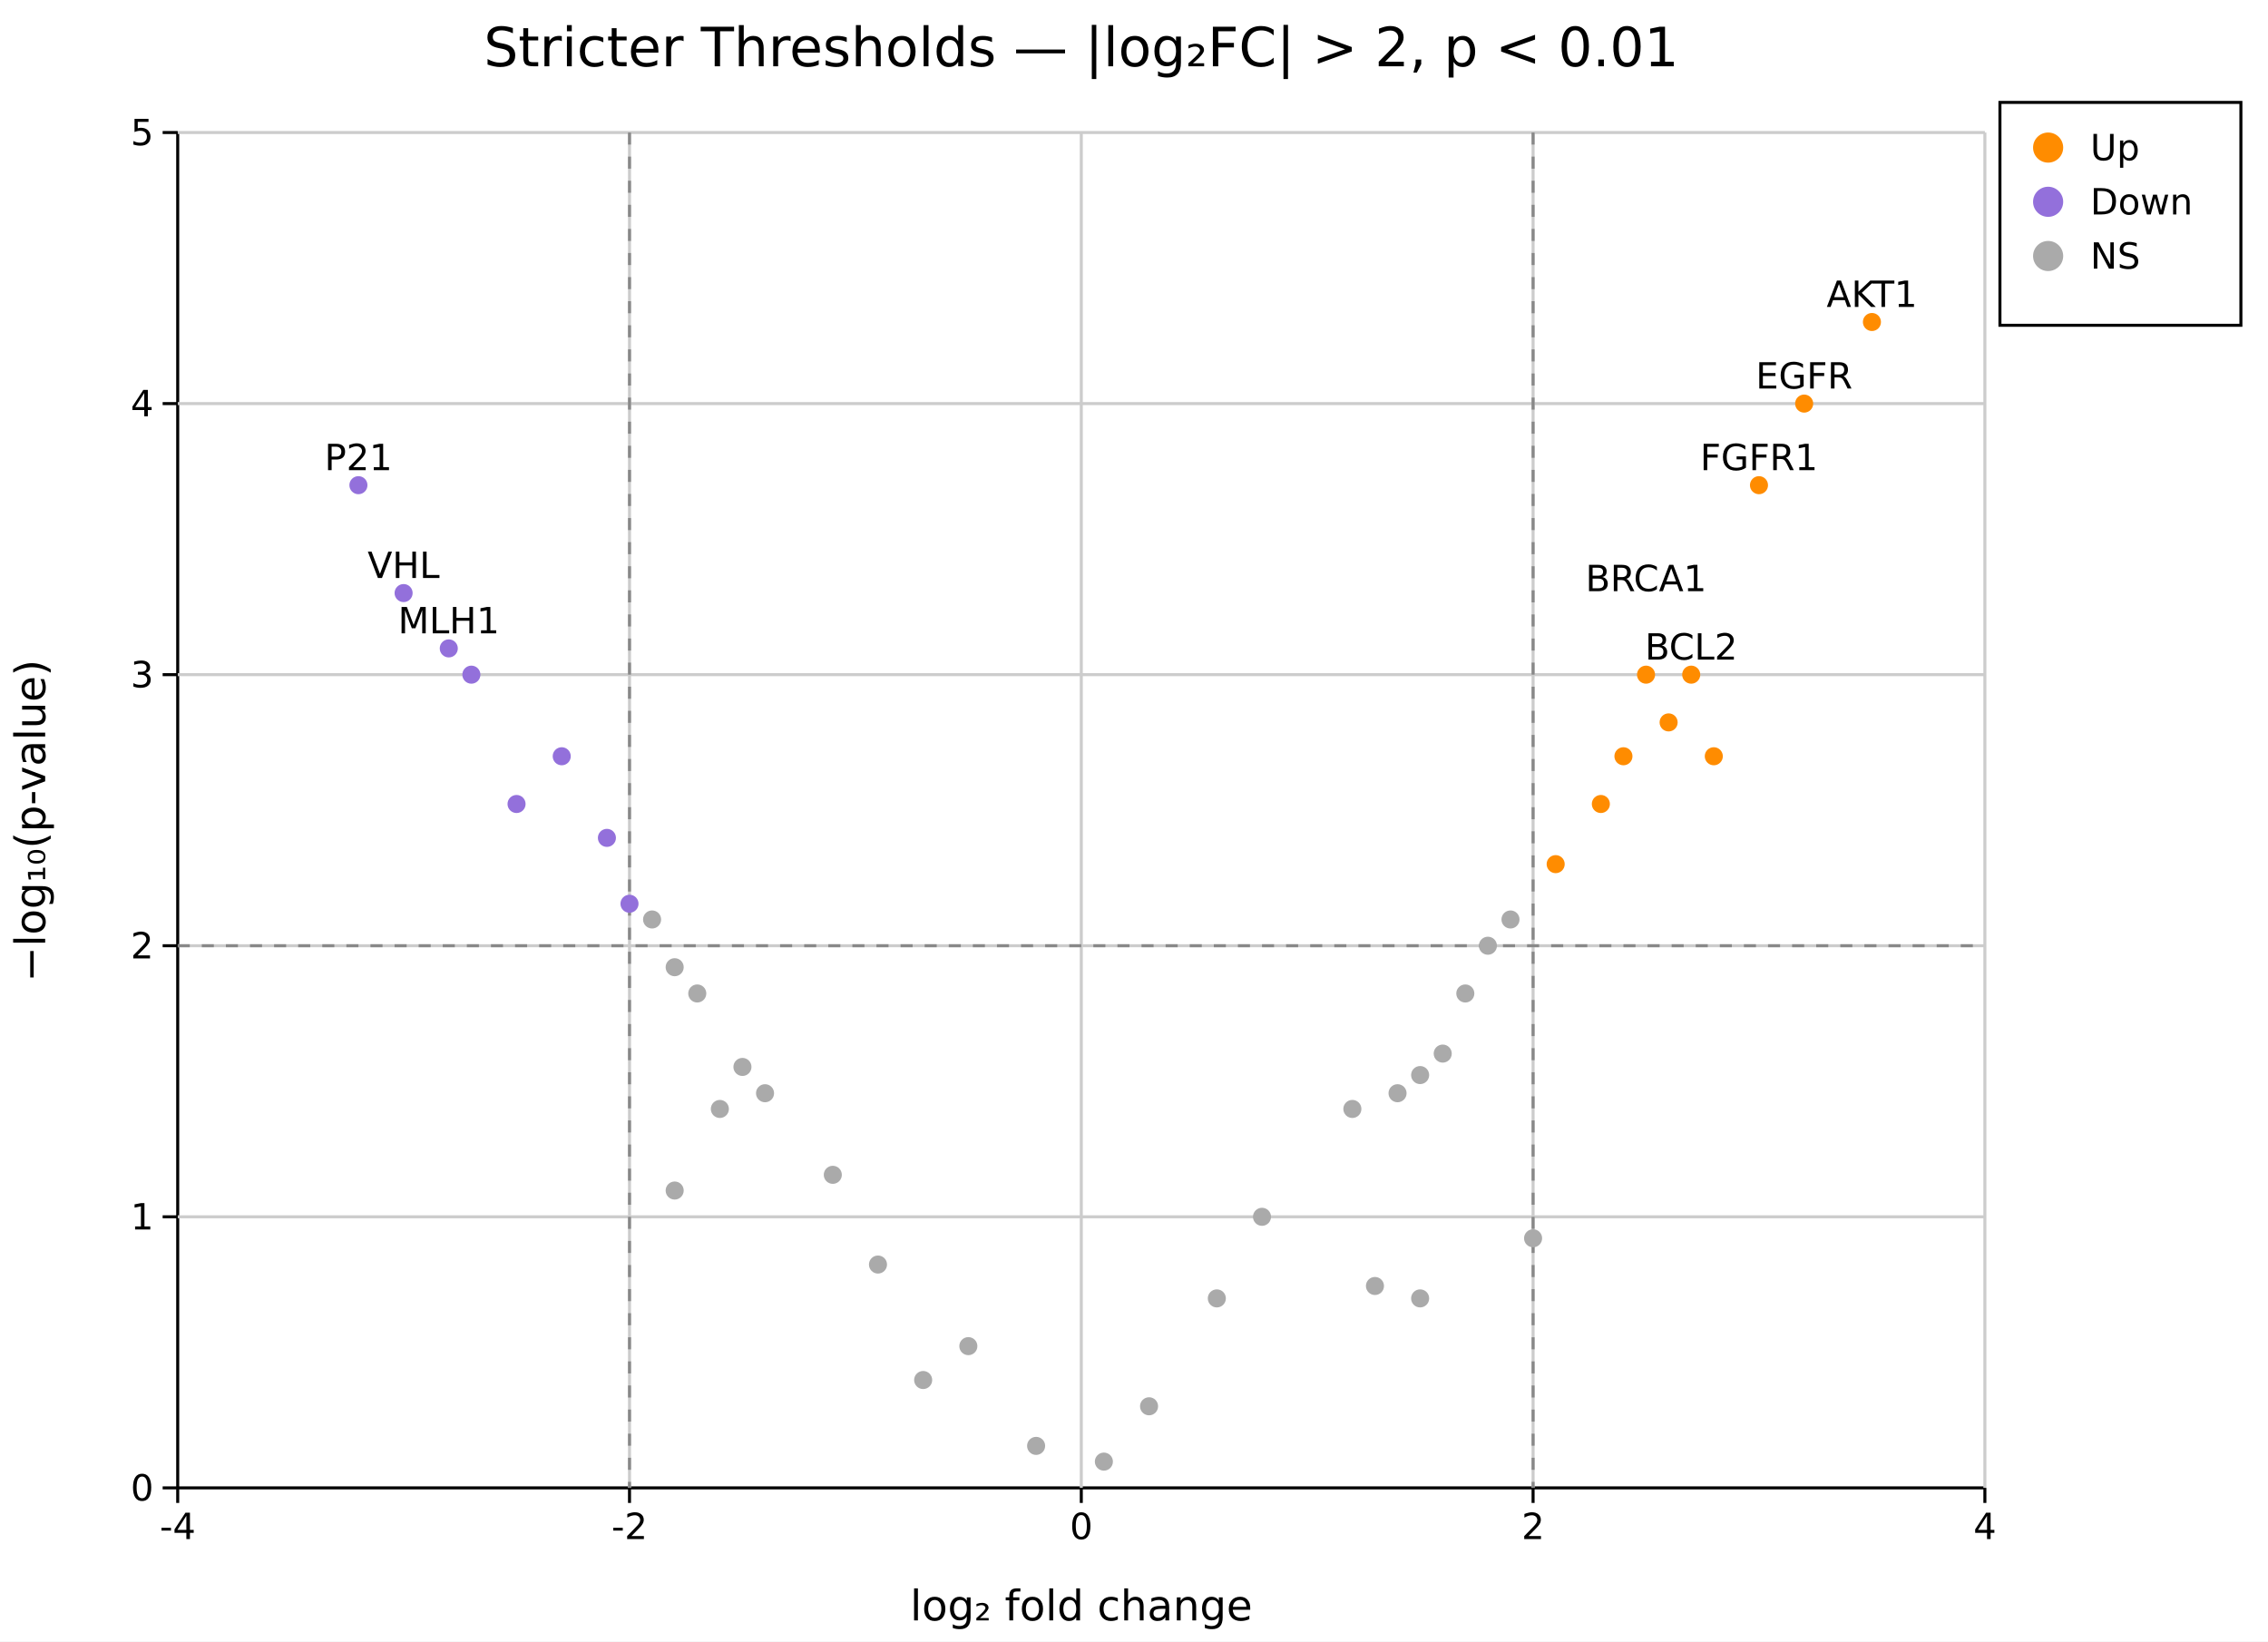
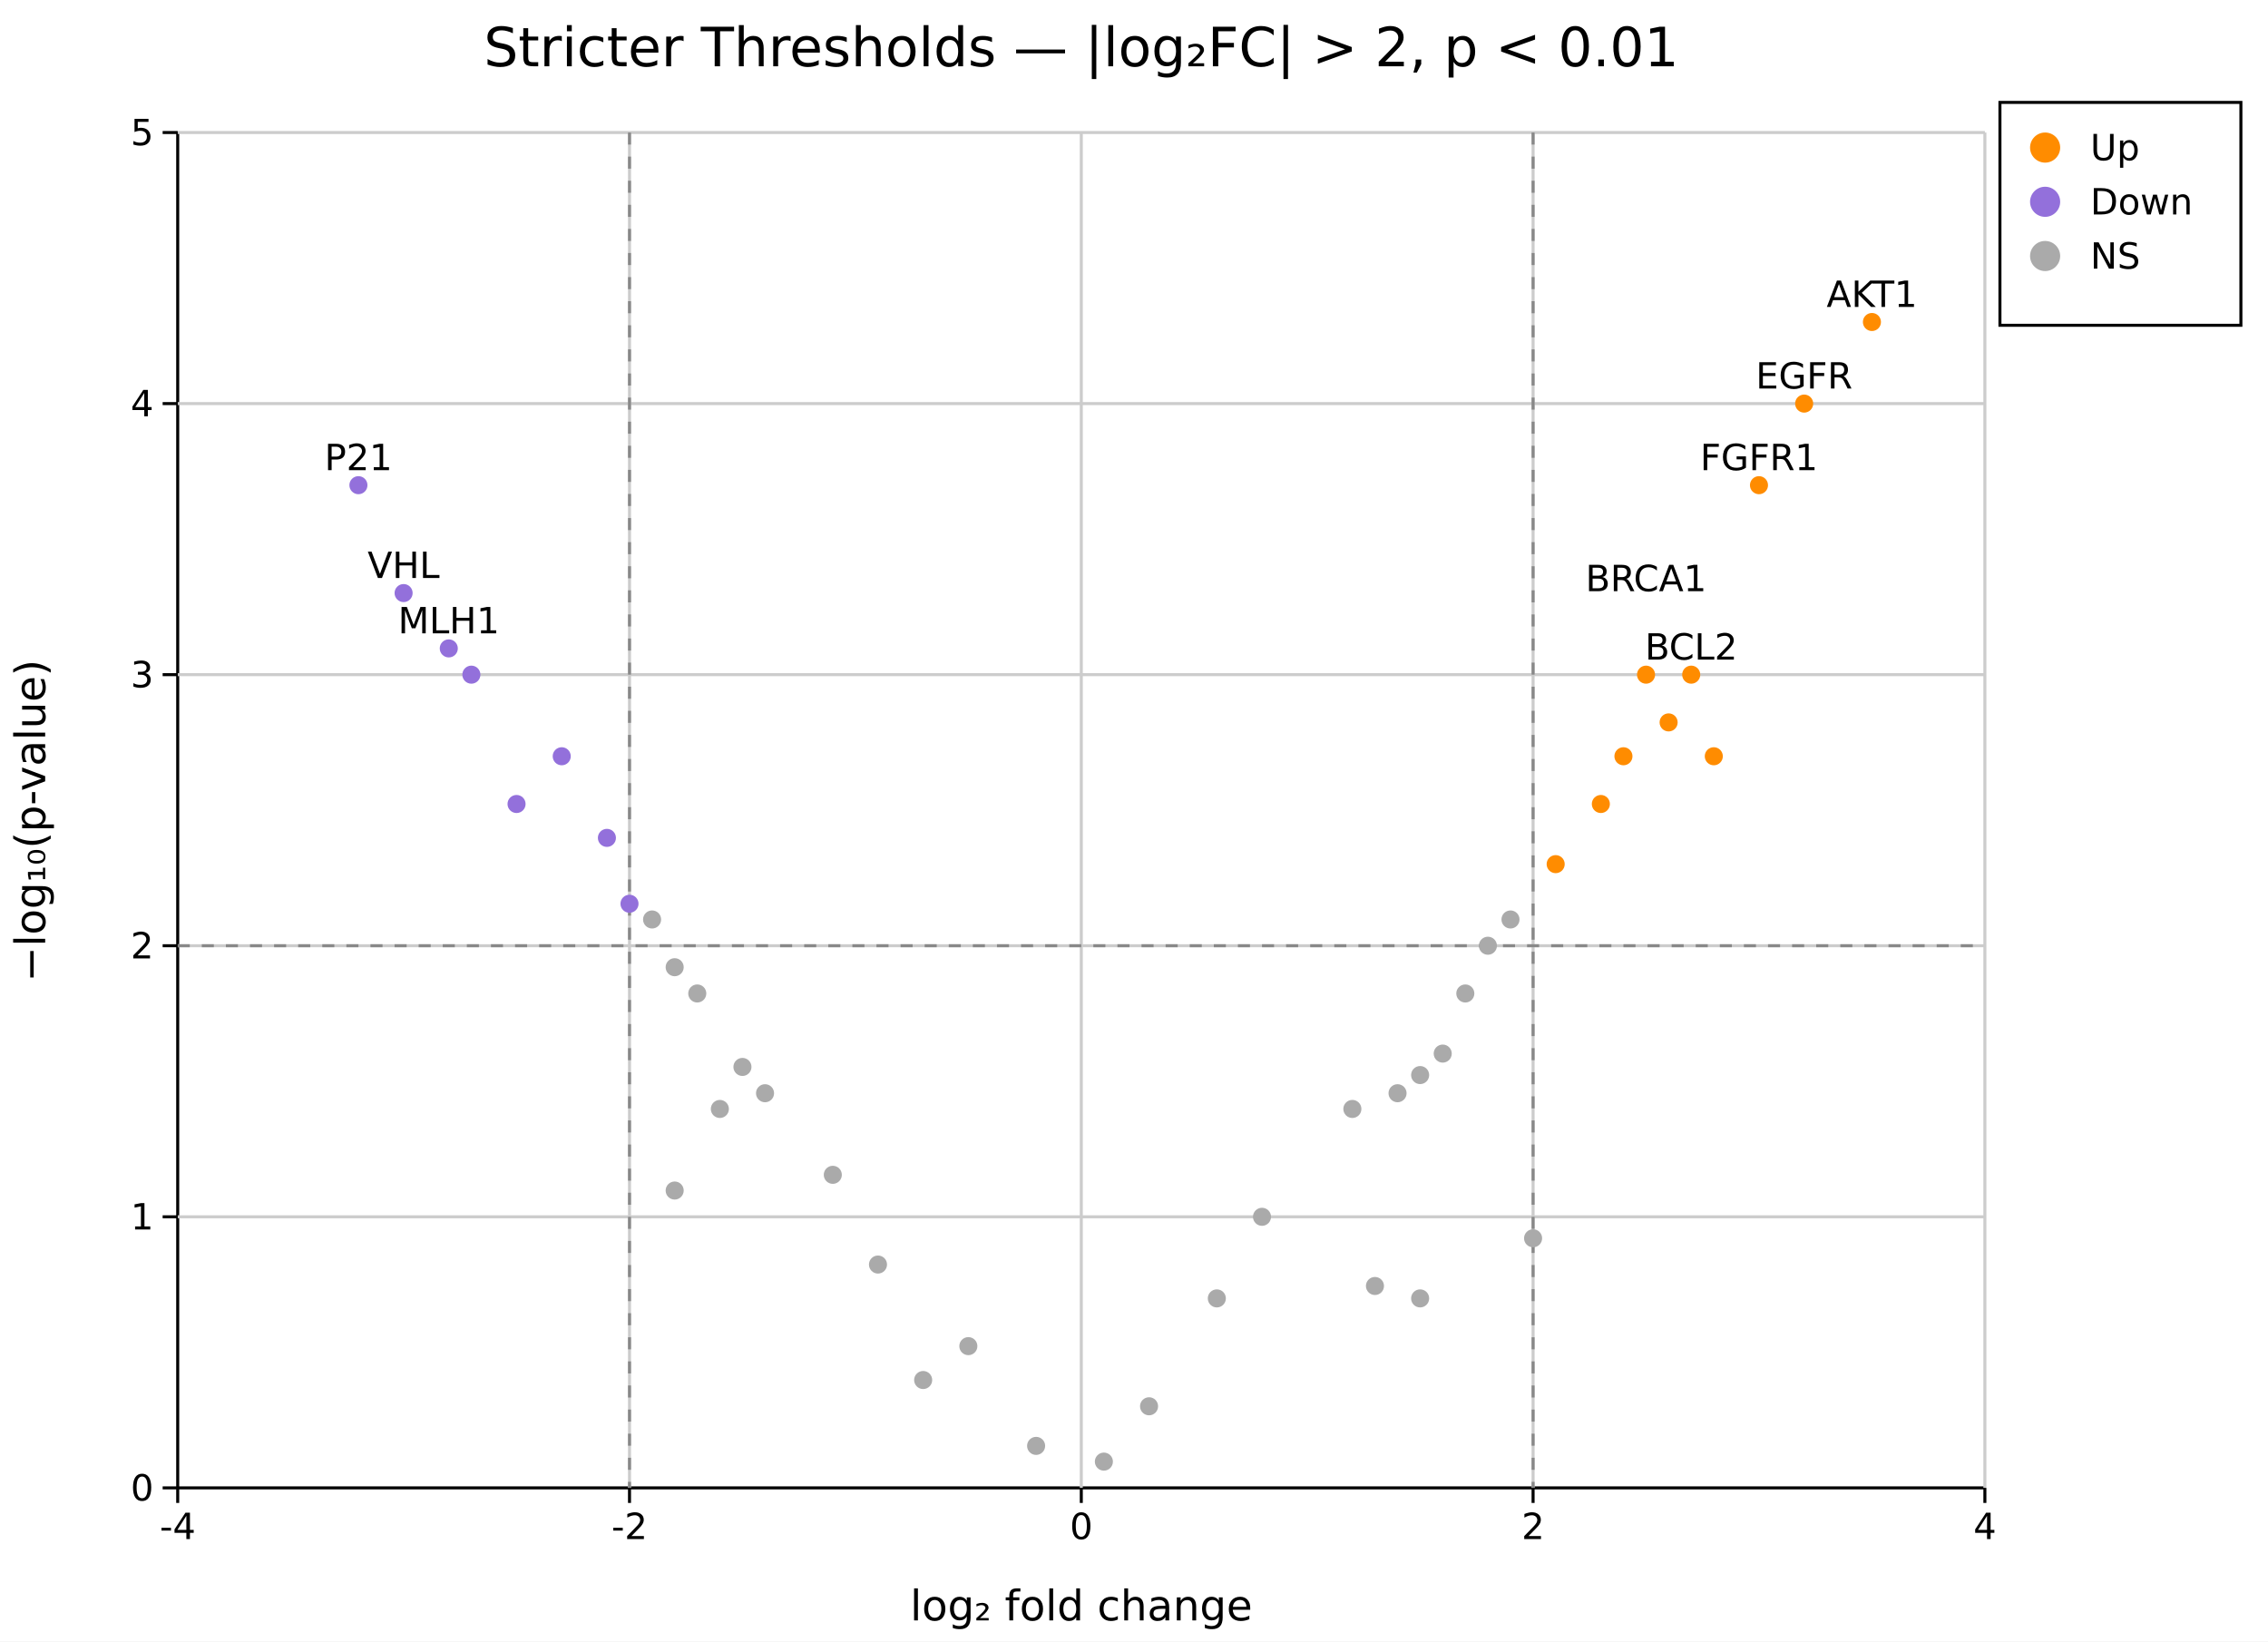
<svg xmlns="http://www.w3.org/2000/svg" width="753" height="545" font-family="DejaVu Sans, Liberation Sans, Arial, sans-serif" fill="black">
  <rect width="100%" height="100%" fill="white" />
  <line x1="59" y1="494" x2="659" y2="494" stroke="#000000" stroke-width="1" />
  <line x1="59" y1="44" x2="59" y2="494" stroke="#000000" stroke-width="1" />
  <line x1="209" y1="44" x2="209" y2="494" stroke="#cccccc" stroke-width="1" />
  <line x1="359" y1="44" x2="359" y2="494" stroke="#cccccc" stroke-width="1" />
  <line x1="509" y1="44" x2="509" y2="494" stroke="#cccccc" stroke-width="1" />
  <line x1="659" y1="44" x2="659" y2="494" stroke="#cccccc" stroke-width="1" />
  <line x1="59" y1="404" x2="659" y2="404" stroke="#cccccc" stroke-width="1" />
  <line x1="59" y1="314" x2="659" y2="314" stroke="#cccccc" stroke-width="1" />
  <line x1="59" y1="224" x2="659" y2="224" stroke="#cccccc" stroke-width="1" />
  <line x1="59" y1="134" x2="659" y2="134" stroke="#cccccc" stroke-width="1" />
  <line x1="59" y1="44" x2="659" y2="44" stroke="#cccccc" stroke-width="1" />
  <line x1="59" y1="494" x2="59" y2="499" stroke="#000000" stroke-width="1" />
  <text x="59" y="511" font-size="12" text-anchor="middle">-4</text>
  <line x1="209" y1="494" x2="209" y2="499" stroke="#000000" stroke-width="1" />
  <text x="209" y="511" font-size="12" text-anchor="middle">-2</text>
  <line x1="359" y1="494" x2="359" y2="499" stroke="#000000" stroke-width="1" />
  <text x="359" y="511" font-size="12" text-anchor="middle">0</text>
  <line x1="509" y1="494" x2="509" y2="499" stroke="#000000" stroke-width="1" />
  <text x="509" y="511" font-size="12" text-anchor="middle">2</text>
  <line x1="659" y1="494" x2="659" y2="499" stroke="#000000" stroke-width="1" />
  <text x="659" y="511" font-size="12" text-anchor="middle">4</text>
  <line x1="54" y1="494" x2="59" y2="494" stroke="#000000" stroke-width="1" />
  <text x="51" y="498.2" font-size="12" text-anchor="end">0</text>
  <line x1="54" y1="404" x2="59" y2="404" stroke="#000000" stroke-width="1" />
  <text x="51" y="408.2" font-size="12" text-anchor="end">1</text>
  <line x1="54" y1="314" x2="59" y2="314" stroke="#000000" stroke-width="1" />
  <text x="51" y="318.2" font-size="12" text-anchor="end">2</text>
  <line x1="54" y1="224" x2="59" y2="224" stroke="#000000" stroke-width="1" />
  <text x="51" y="228.2" font-size="12" text-anchor="end">3</text>
  <line x1="54" y1="134" x2="59" y2="134" stroke="#000000" stroke-width="1" />
  <text x="51" y="138.2" font-size="12" text-anchor="end">4</text>
  <line x1="54" y1="44" x2="59" y2="44" stroke="#000000" stroke-width="1" />
  <text x="51" y="48.2" font-size="12" text-anchor="end">5</text>
  <text x="359" y="538" font-size="14" text-anchor="middle">log₂ fold change</text>
  <text x="15" y="272.5" font-size="14" text-anchor="middle" transform="rotate(-90,15,272.5)">−log₁₀(p-value)</text>
  <text x="359" y="22" font-size="18" text-anchor="middle">Stricter Thresholds — |log₂FC| &gt; 2, p &lt; 0.01</text>
  <line x1="59" y1="314" x2="659" y2="314" stroke="#888888" stroke-width="1" stroke-dasharray="4 4" />
  <line x1="209" y1="44" x2="209" y2="494" stroke="#888888" stroke-width="1" stroke-dasharray="4 4" />
  <line x1="509" y1="44" x2="509" y2="494" stroke="#888888" stroke-width="1" stroke-dasharray="4 4" />
  <circle cx="494" cy="314" r="3" fill="#aaaaaa" />
  <circle cx="501.5" cy="305.28" r="3" fill="#aaaaaa" />
  <circle cx="479" cy="349.81" r="3" fill="#aaaaaa" />
  <circle cx="471.5" cy="356.94" r="3" fill="#aaaaaa" />
  <circle cx="449" cy="368.19" r="3" fill="#aaaaaa" />
  <circle cx="486.5" cy="329.85" r="3" fill="#aaaaaa" />
  <circle cx="464" cy="362.97" r="3" fill="#aaaaaa" />
  <circle cx="216.5" cy="305.28" r="3" fill="#aaaaaa" />
  <circle cx="231.5" cy="329.85" r="3" fill="#aaaaaa" />
  <circle cx="239" cy="368.19" r="3" fill="#aaaaaa" />
  <circle cx="254" cy="362.97" r="3" fill="#aaaaaa" />
  <circle cx="246.5" cy="354.24" r="3" fill="#aaaaaa" />
  <circle cx="224" cy="321.13" r="3" fill="#aaaaaa" />
  <circle cx="381.5" cy="466.91" r="3" fill="#aaaaaa" />
  <circle cx="321.5" cy="446.94" r="3" fill="#aaaaaa" />
  <circle cx="419" cy="404" r="3" fill="#aaaaaa" />
  <circle cx="344" cy="480.06" r="3" fill="#aaaaaa" />
  <circle cx="404" cy="431.09" r="3" fill="#aaaaaa" />
  <circle cx="291.5" cy="419.85" r="3" fill="#aaaaaa" />
  <circle cx="366.5" cy="485.28" r="3" fill="#aaaaaa" />
  <circle cx="306.5" cy="458.19" r="3" fill="#aaaaaa" />
  <circle cx="471.5" cy="431.09" r="3" fill="#aaaaaa" />
  <circle cx="276.5" cy="390.06" r="3" fill="#aaaaaa" />
  <circle cx="509" cy="411.13" r="3" fill="#aaaaaa" />
  <circle cx="224" cy="395.28" r="3" fill="#aaaaaa" />
  <circle cx="456.5" cy="426.97" r="3" fill="#aaaaaa" />
  <circle cx="119" cy="161.09" r="3" fill="mediumpurple" />
  <circle cx="134" cy="196.91" r="3" fill="mediumpurple" />
  <circle cx="171.5" cy="266.94" r="3" fill="mediumpurple" />
  <circle cx="156.5" cy="224" r="3" fill="mediumpurple" />
  <circle cx="186.5" cy="251.09" r="3" fill="mediumpurple" />
  <circle cx="209" cy="300.06" r="3" fill="mediumpurple" />
  <circle cx="201.5" cy="278.19" r="3" fill="mediumpurple" />
  <circle cx="149" cy="215.28" r="3" fill="mediumpurple" />
  <circle cx="621.5" cy="106.91" r="3" fill="#ff8c00" />
  <circle cx="599" cy="134" r="3" fill="#ff8c00" />
  <circle cx="569" cy="251.09" r="3" fill="#ff8c00" />
  <circle cx="546.5" cy="224" r="3" fill="#ff8c00" />
  <circle cx="561.5" cy="224" r="3" fill="#ff8c00" />
  <circle cx="531.5" cy="266.94" r="3" fill="#ff8c00" />
  <circle cx="516.5" cy="286.91" r="3" fill="#ff8c00" />
  <circle cx="539" cy="251.09" r="3" fill="#ff8c00" />
  <circle cx="584" cy="161.09" r="3" fill="#ff8c00" />
  <circle cx="554" cy="239.85" r="3" fill="#ff8c00" />
  <text x="119" y="156.09" font-size="12" text-anchor="middle">P21</text>
  <text x="134" y="191.91" font-size="12" text-anchor="middle">VHL</text>
  <text x="149" y="210.28" font-size="12" text-anchor="middle">MLH1</text>
  <text x="546.5" y="196.28" font-size="12" text-anchor="middle">BRCA1</text>
  <text x="561.5" y="219" font-size="12" text-anchor="middle">BCL2</text>
  <text x="584" y="156.09" font-size="12" text-anchor="middle">FGFR1</text>
  <text x="599" y="129" font-size="12" text-anchor="middle">EGFR</text>
  <text x="621.5" y="101.91" font-size="12" text-anchor="middle">AKT1</text>
  <rect x="664" y="34" width="80" height="74" fill="#ffffff" />
  <rect x="664" y="34" width="80" height="74" fill="none" stroke="#000000" stroke-width="1" />
  <text x="694" y="53.2" font-size="12" text-anchor="start">Up</text>
-   <circle cx="680" cy="49" r="5" fill="#ff8c00" />
+   <circle cx="679" cy="49" r="5" fill="#ff8c00" />
  <text x="694" y="71.2" font-size="12" text-anchor="start">Down</text>
-   <circle cx="680" cy="67" r="5" fill="mediumpurple" />
+   <circle cx="679" cy="67" r="5" fill="mediumpurple" />
  <text x="694" y="89.2" font-size="12" text-anchor="start">NS</text>
-   <circle cx="680" cy="85" r="5" fill="#aaaaaa" />
+   <circle cx="679" cy="85" r="5" fill="#aaaaaa" />
</svg>
